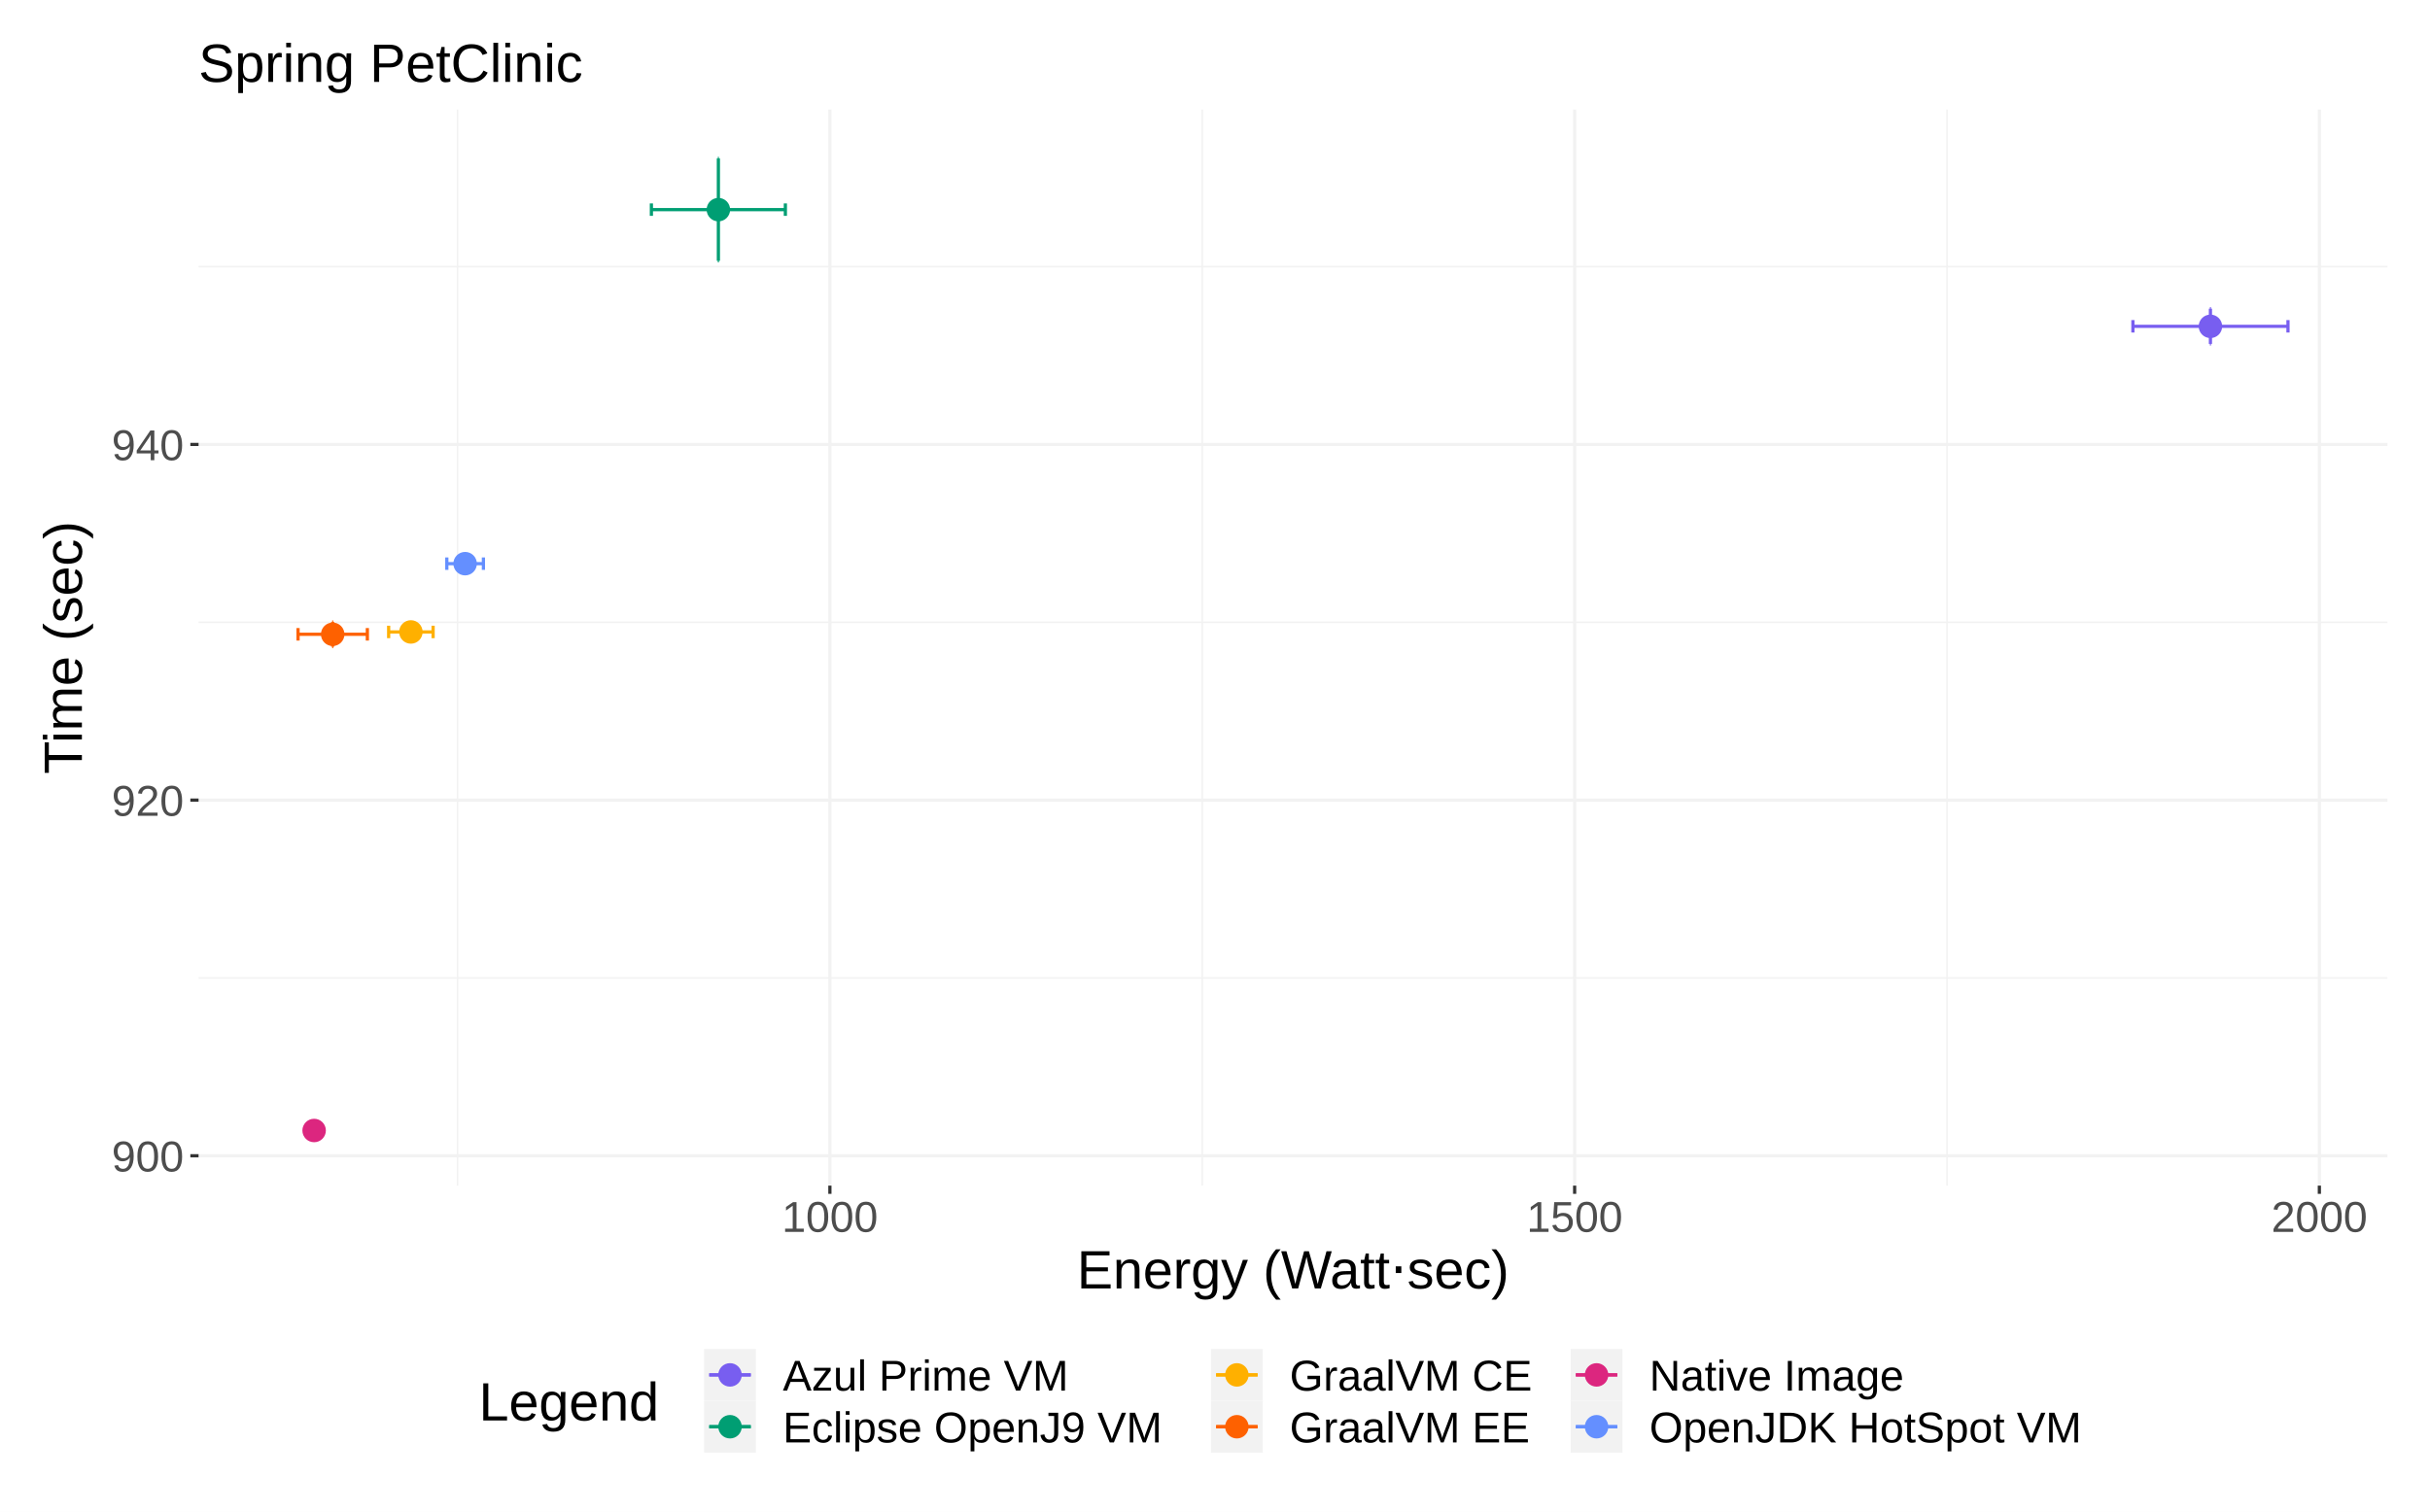
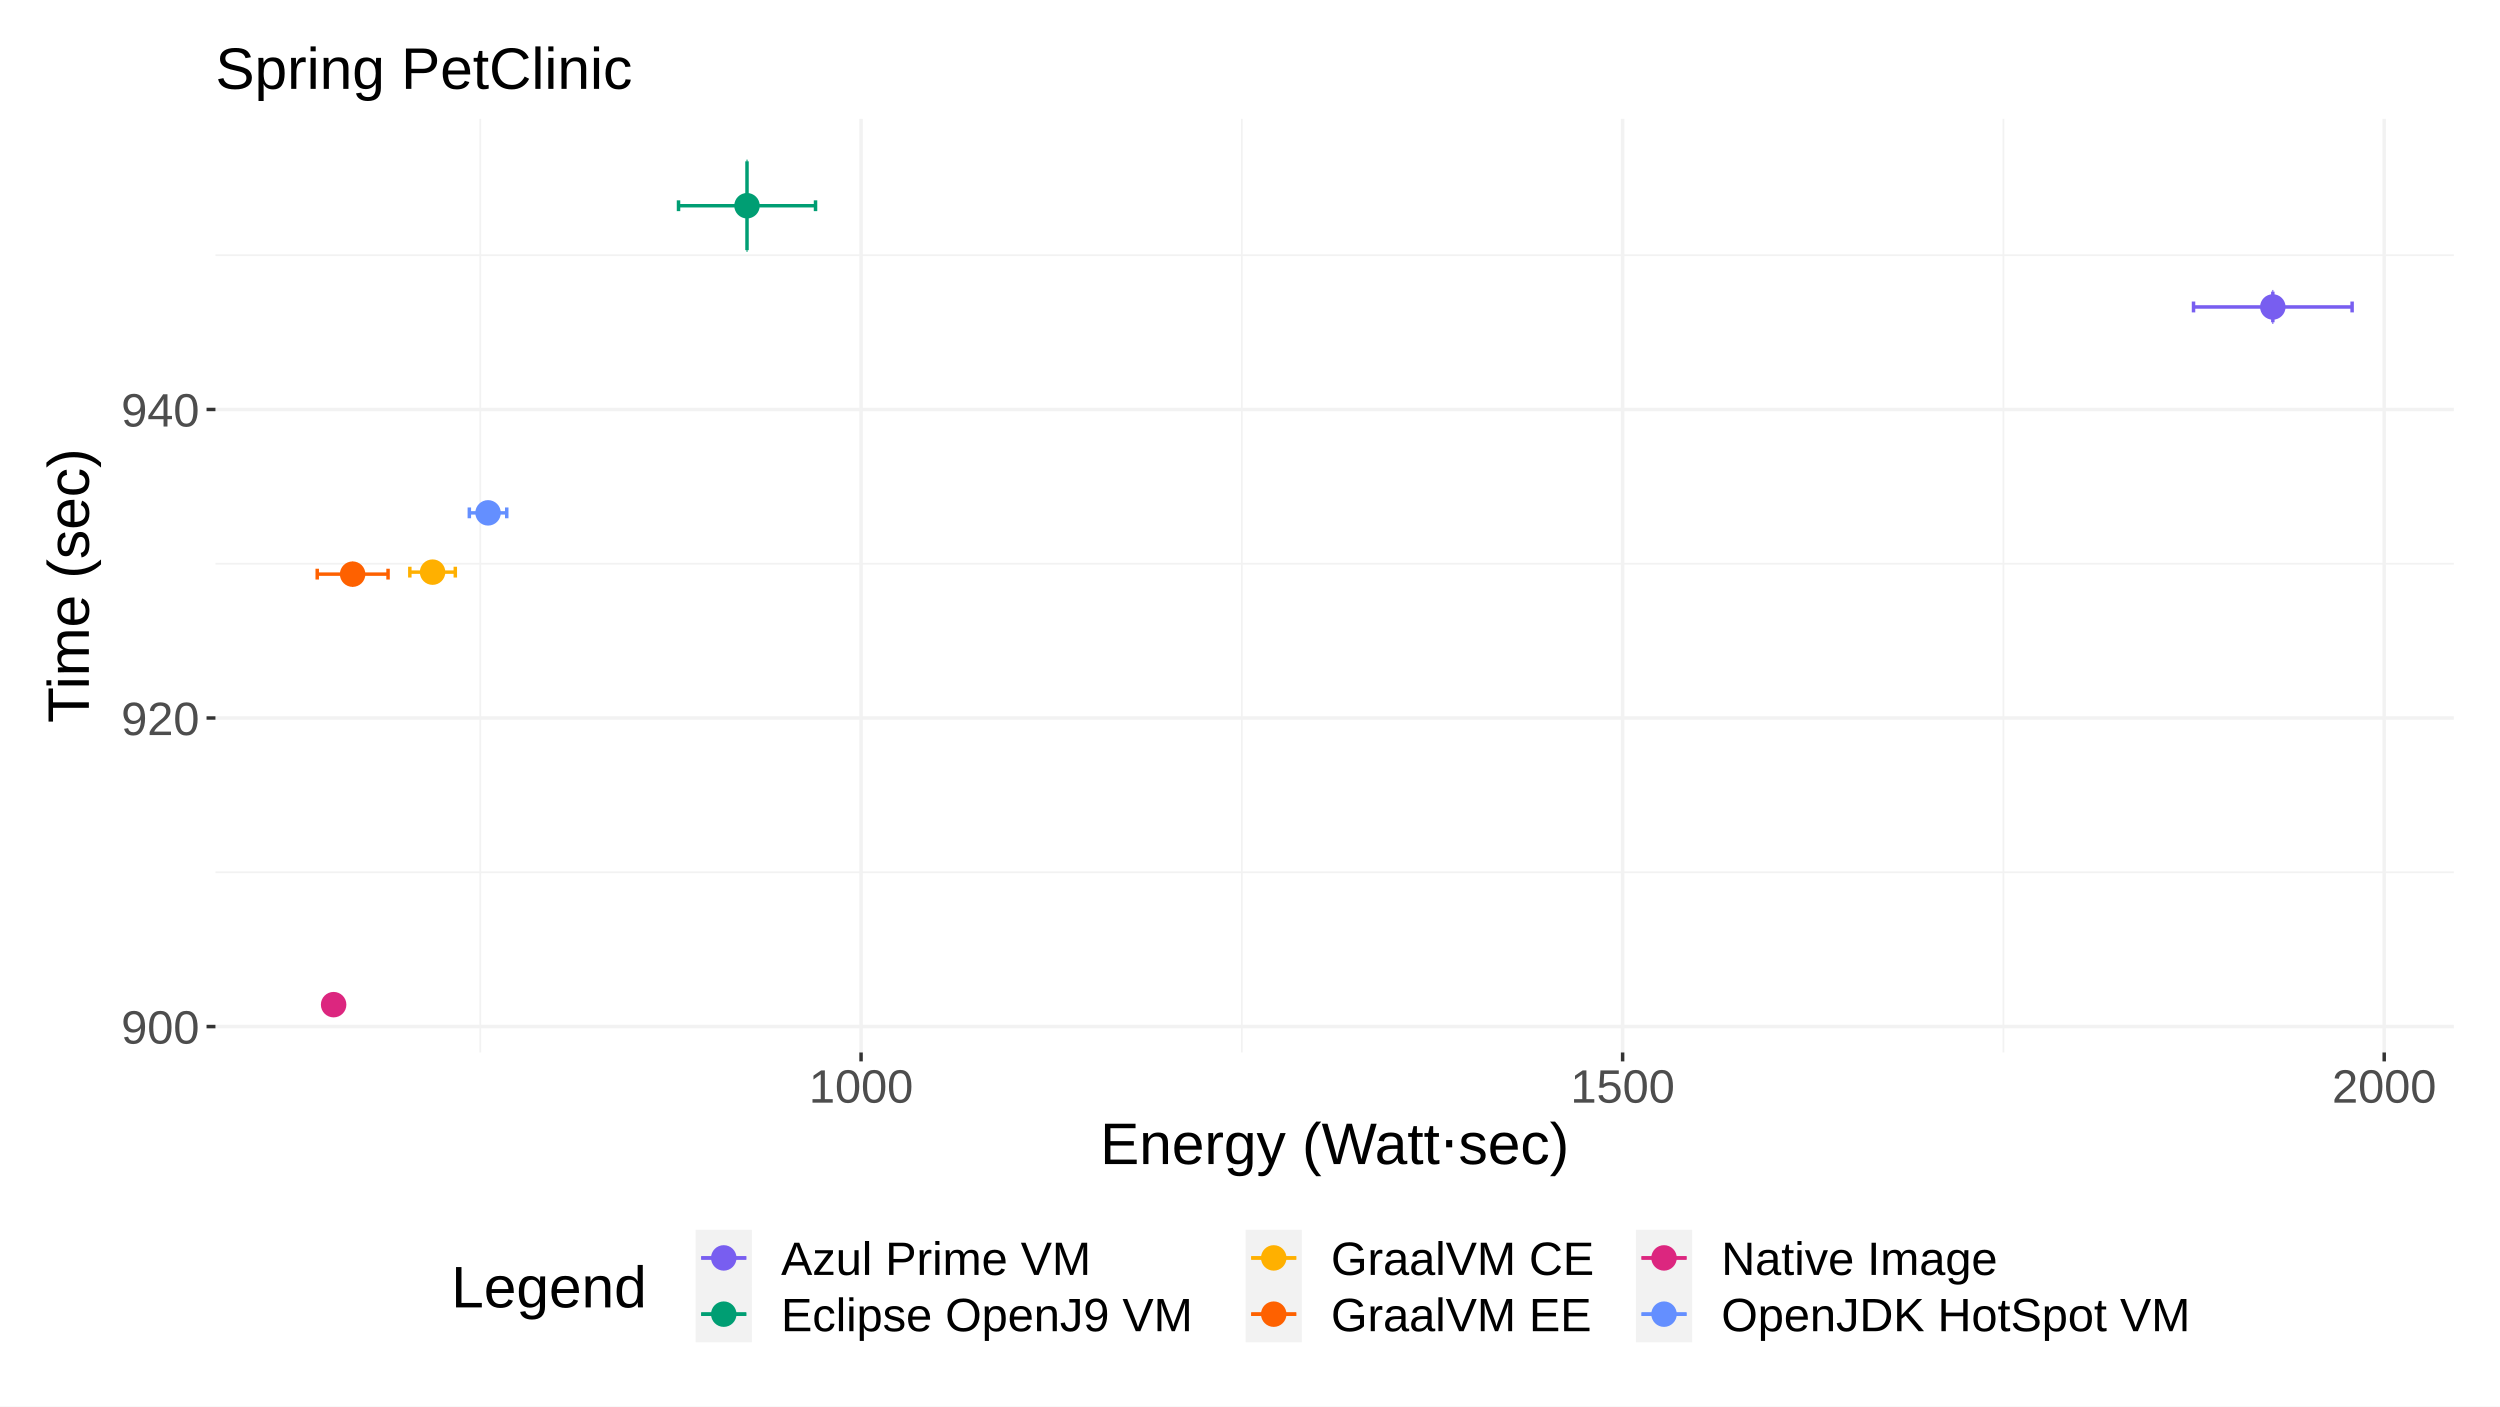
- <svg xmlns="http://www.w3.org/2000/svg" class="svglite" width="810.00pt" height="504.00pt" viewBox="0 0 810.00 504.00">
+ <svg xmlns="http://www.w3.org/2000/svg" class="svglite" width="768.00pt" height="432.00pt" viewBox="0 0 768.00 432.00">
  <defs>
    <style type="text/css">
    .svglite line, .svglite polyline, .svglite polygon, .svglite path, .svglite rect, .svglite circle {
      fill: none;
      stroke: #000000;
      stroke-linecap: round;
      stroke-linejoin: round;
      stroke-miterlimit: 10.00;
    }
    .svglite text {
      white-space: pre;
    }
  </style>
  </defs>
  <rect width="100%" height="100%" style="stroke: none; fill: #FFFFFF;" />
  <defs>
-     <clipPath id="cpMC4wMHw4MTAuMDB8MC4wMHw1MDQuMDA=">
-       <rect x="0.00" y="0.00" width="810.00" height="504.00" />
+     <clipPath id="cpMC4wMHw3NjguMDB8MC4wMHw0MzIuMDA=">
+       <rect x="0.00" y="0.00" width="768.00" height="432.00" />
    </clipPath>
  </defs>
-   <g clip-path="url(#cpMC4wMHw4MTAuMDB8MC4wMHw1MDQuMDA=)">
-     <rect x="0.00" y="-0" width="810.00" height="504.00" style="stroke-width: 1.07; stroke: #FFFFFF; fill: #FFFFFF;" />
+   <g clip-path="url(#cpMC4wMHw3NjguMDB8MC4wMHw0MzIuMDA=)">
+     <rect x="0.00" y="0.00" width="768.00" height="432.00" style="stroke-width: 1.07; stroke: #FFFFFF; fill: #FFFFFF;" />
  </g>
  <defs>
-     <clipPath id="cpNjYuMTl8Nzk1LjgzfDM2LjUyfDM5NS4zMg==">
-       <rect x="66.19" y="36.52" width="729.64" height="358.80" />
+     <clipPath id="cpNjYuMTl8NzUzLjgzfDM2LjUyfDMyMy4zMg==">
+       <rect x="66.19" y="36.52" width="687.64" height="286.80" />
    </clipPath>
  </defs>
-   <g clip-path="url(#cpNjYuMTl8Nzk1LjgzfDM2LjUyfDM5NS4zMg==)">
-     <rect x="66.19" y="36.52" width="729.64" height="358.80" style="stroke-width: 1.07; stroke: none;" />
-     <polyline points="66.19,326.07 795.83,326.07 " style="stroke-width: 0.53; stroke: #F2F2F2; stroke-linecap: butt;" />
-     <polyline points="66.19,207.49 795.83,207.49 " style="stroke-width: 0.53; stroke: #F2F2F2; stroke-linecap: butt;" />
-     <polyline points="66.19,88.90 795.83,88.90 " style="stroke-width: 0.53; stroke: #F2F2F2; stroke-linecap: butt;" />
-     <polyline points="152.51,395.32 152.51,36.52 " style="stroke-width: 0.53; stroke: #F2F2F2; stroke-linecap: butt;" />
-     <polyline points="400.76,395.32 400.76,36.52 " style="stroke-width: 0.53; stroke: #F2F2F2; stroke-linecap: butt;" />
-     <polyline points="649.00,395.32 649.00,36.52 " style="stroke-width: 0.53; stroke: #F2F2F2; stroke-linecap: butt;" />
-     <polyline points="66.19,385.36 795.83,385.36 " style="stroke-width: 1.07; stroke: #F2F2F2; stroke-linecap: butt;" />
-     <polyline points="66.19,266.78 795.83,266.78 " style="stroke-width: 1.07; stroke: #F2F2F2; stroke-linecap: butt;" />
-     <polyline points="66.19,148.19 795.83,148.19 " style="stroke-width: 1.07; stroke: #F2F2F2; stroke-linecap: butt;" />
-     <polyline points="276.63,395.32 276.63,36.52 " style="stroke-width: 1.07; stroke: #F2F2F2; stroke-linecap: butt;" />
-     <polyline points="524.88,395.32 524.88,36.52 " style="stroke-width: 1.07; stroke: #F2F2F2; stroke-linecap: butt;" />
-     <polyline points="773.12,395.32 773.12,36.52 " style="stroke-width: 1.07; stroke: #F2F2F2; stroke-linecap: butt;" />
-     <circle cx="736.81" cy="108.81" r="3.56" style="stroke-width: 0.71; stroke: #785EF0; fill: #785EF0;" />
-     <circle cx="239.46" cy="69.90" r="3.56" style="stroke-width: 0.71; stroke: #009E73; fill: #009E73;" />
-     <circle cx="136.96" cy="210.71" r="3.56" style="stroke-width: 0.71; stroke: #FFB000; fill: #FFB000;" />
-     <circle cx="110.90" cy="211.49" r="3.56" style="stroke-width: 0.71; stroke: #FE6100; fill: #FE6100;" />
-     <circle cx="104.71" cy="376.94" r="3.56" style="stroke-width: 0.71; stroke: #DC267F; fill: #DC267F;" />
-     <circle cx="155.04" cy="187.94" r="3.56" style="stroke-width: 0.71; stroke: #648FFF; fill: #648FFF;" />
-     <polyline points="762.66,110.88 762.66,106.73 " style="stroke-width: 1.07; stroke: #785EF0; stroke-linecap: butt;" />
-     <polyline points="762.66,108.81 710.97,108.81 " style="stroke-width: 1.07; stroke: #785EF0; stroke-linecap: butt;" />
-     <polyline points="710.97,110.88 710.97,106.73 " style="stroke-width: 1.07; stroke: #785EF0; stroke-linecap: butt;" />
-     <polyline points="261.79,71.97 261.79,67.82 " style="stroke-width: 1.07; stroke: #009E73; stroke-linecap: butt;" />
-     <polyline points="261.79,69.90 217.13,69.90 " style="stroke-width: 1.07; stroke: #009E73; stroke-linecap: butt;" />
-     <polyline points="217.13,71.97 217.13,67.82 " style="stroke-width: 1.07; stroke: #009E73; stroke-linecap: butt;" />
-     <polyline points="144.37,212.79 144.37,208.64 " style="stroke-width: 1.07; stroke: #FFB000; stroke-linecap: butt;" />
-     <polyline points="144.37,210.71 129.55,210.71 " style="stroke-width: 1.07; stroke: #FFB000; stroke-linecap: butt;" />
-     <polyline points="129.55,212.79 129.55,208.64 " style="stroke-width: 1.07; stroke: #FFB000; stroke-linecap: butt;" />
-     <polyline points="122.45,213.57 122.45,209.42 " style="stroke-width: 1.07; stroke: #FE6100; stroke-linecap: butt;" />
-     <polyline points="122.45,211.49 99.35,211.49 " style="stroke-width: 1.07; stroke: #FE6100; stroke-linecap: butt;" />
-     <polyline points="99.35,213.57 99.35,209.42 " style="stroke-width: 1.07; stroke: #FE6100; stroke-linecap: butt;" />
-     <polyline points="106.95,379.01 106.95,374.86 " style="stroke-width: 1.07; stroke: #DC267F; stroke-linecap: butt;" />
-     <polyline points="106.95,376.94 102.47,376.94 " style="stroke-width: 1.07; stroke: #DC267F; stroke-linecap: butt;" />
-     <polyline points="102.47,379.01 102.47,374.86 " style="stroke-width: 1.07; stroke: #DC267F; stroke-linecap: butt;" />
-     <polyline points="161.14,190.01 161.14,185.86 " style="stroke-width: 1.07; stroke: #648FFF; stroke-linecap: butt;" />
-     <polyline points="161.14,187.94 148.94,187.94 " style="stroke-width: 1.07; stroke: #648FFF; stroke-linecap: butt;" />
-     <polyline points="148.94,190.01 148.94,185.86 " style="stroke-width: 1.07; stroke: #648FFF; stroke-linecap: butt;" />
-     <polyline points="736.64,102.93 736.99,102.93 " style="stroke-width: 1.07; stroke: #785EF0; stroke-linecap: butt;" />
-     <polyline points="736.81,102.93 736.81,114.68 " style="stroke-width: 1.07; stroke: #785EF0; stroke-linecap: butt;" />
-     <polyline points="736.64,114.68 736.99,114.68 " style="stroke-width: 1.07; stroke: #785EF0; stroke-linecap: butt;" />
-     <polyline points="239.28,52.83 239.63,52.83 " style="stroke-width: 1.07; stroke: #009E73; stroke-linecap: butt;" />
-     <polyline points="239.46,52.83 239.46,86.96 " style="stroke-width: 1.07; stroke: #009E73; stroke-linecap: butt;" />
-     <polyline points="239.28,86.96 239.63,86.96 " style="stroke-width: 1.07; stroke: #009E73; stroke-linecap: butt;" />
-     <polyline points="136.79,208.59 137.14,208.59 " style="stroke-width: 1.07; stroke: #FFB000; stroke-linecap: butt;" />
-     <polyline points="136.96,208.59 136.96,212.83 " style="stroke-width: 1.07; stroke: #FFB000; stroke-linecap: butt;" />
-     <polyline points="136.79,212.83 137.14,212.83 " style="stroke-width: 1.07; stroke: #FFB000; stroke-linecap: butt;" />
-     <polyline points="110.73,207.39 111.08,207.39 " style="stroke-width: 1.07; stroke: #FE6100; stroke-linecap: butt;" />
-     <polyline points="110.90,207.39 110.90,215.60 " style="stroke-width: 1.07; stroke: #FE6100; stroke-linecap: butt;" />
-     <polyline points="110.73,215.60 111.08,215.60 " style="stroke-width: 1.07; stroke: #FE6100; stroke-linecap: butt;" />
-     <polyline points="104.54,376.81 104.88,376.81 " style="stroke-width: 1.07; stroke: #DC267F; stroke-linecap: butt;" />
-     <polyline points="104.71,376.81 104.71,377.06 " style="stroke-width: 1.07; stroke: #DC267F; stroke-linecap: butt;" />
-     <polyline points="104.54,377.06 104.88,377.06 " style="stroke-width: 1.07; stroke: #DC267F; stroke-linecap: butt;" />
-     <polyline points="154.87,186.00 155.21,186.00 " style="stroke-width: 1.07; stroke: #648FFF; stroke-linecap: butt;" />
-     <polyline points="155.04,186.00 155.04,189.88 " style="stroke-width: 1.07; stroke: #648FFF; stroke-linecap: butt;" />
-     <polyline points="154.87,189.88 155.21,189.88 " style="stroke-width: 1.07; stroke: #648FFF; stroke-linecap: butt;" />
+   <g clip-path="url(#cpNjYuMTl8NzUzLjgzfDM2LjUyfDMyMy4zMg==)">
+     <rect x="66.19" y="36.52" width="687.64" height="286.80" style="stroke-width: 1.07; stroke: none;" />
+     <polyline points="66.19,267.96 753.83,267.96 " style="stroke-width: 0.53; stroke: #F2F2F2; stroke-linecap: butt;" />
+     <polyline points="66.19,173.18 753.83,173.18 " style="stroke-width: 0.53; stroke: #F2F2F2; stroke-linecap: butt;" />
+     <polyline points="66.19,78.39 753.83,78.39 " style="stroke-width: 0.53; stroke: #F2F2F2; stroke-linecap: butt;" />
+     <polyline points="147.54,323.32 147.54,36.52 " style="stroke-width: 0.53; stroke: #F2F2F2; stroke-linecap: butt;" />
+     <polyline points="381.50,323.32 381.50,36.52 " style="stroke-width: 0.53; stroke: #F2F2F2; stroke-linecap: butt;" />
+     <polyline points="615.45,323.32 615.45,36.52 " style="stroke-width: 0.53; stroke: #F2F2F2; stroke-linecap: butt;" />
+     <polyline points="66.19,315.36 753.83,315.36 " style="stroke-width: 1.07; stroke: #F2F2F2; stroke-linecap: butt;" />
+     <polyline points="66.19,220.57 753.83,220.57 " style="stroke-width: 1.07; stroke: #F2F2F2; stroke-linecap: butt;" />
+     <polyline points="66.19,125.79 753.83,125.79 " style="stroke-width: 1.07; stroke: #F2F2F2; stroke-linecap: butt;" />
+     <polyline points="264.52,323.32 264.52,36.52 " style="stroke-width: 1.07; stroke: #F2F2F2; stroke-linecap: butt;" />
+     <polyline points="498.47,323.32 498.47,36.52 " style="stroke-width: 1.07; stroke: #F2F2F2; stroke-linecap: butt;" />
+     <polyline points="732.43,323.32 732.43,36.52 " style="stroke-width: 1.07; stroke: #F2F2F2; stroke-linecap: butt;" />
+     <circle cx="698.21" cy="94.30" r="3.56" style="stroke-width: 0.71; stroke: #785EF0; fill: #785EF0;" />
+     <circle cx="229.48" cy="63.20" r="3.56" style="stroke-width: 0.71; stroke: #009E73; fill: #009E73;" />
+     <circle cx="132.89" cy="175.76" r="3.56" style="stroke-width: 0.71; stroke: #FFB000; fill: #FFB000;" />
+     <circle cx="108.33" cy="176.38" r="3.56" style="stroke-width: 0.71; stroke: #FE6100; fill: #FE6100;" />
+     <circle cx="102.49" cy="308.63" r="3.56" style="stroke-width: 0.71; stroke: #DC267F; fill: #DC267F;" />
+     <circle cx="149.93" cy="157.55" r="3.56" style="stroke-width: 0.71; stroke: #648FFF; fill: #648FFF;" />
+     <polyline points="722.57,95.96 722.57,92.64 " style="stroke-width: 1.07; stroke: #785EF0; stroke-linecap: butt;" />
+     <polyline points="722.57,94.30 673.85,94.30 " style="stroke-width: 1.07; stroke: #785EF0; stroke-linecap: butt;" />
+     <polyline points="673.85,95.96 673.85,92.64 " style="stroke-width: 1.07; stroke: #785EF0; stroke-linecap: butt;" />
+     <polyline points="250.53,64.86 250.53,61.54 " style="stroke-width: 1.07; stroke: #009E73; stroke-linecap: butt;" />
+     <polyline points="250.53,63.20 208.44,63.20 " style="stroke-width: 1.07; stroke: #009E73; stroke-linecap: butt;" />
+     <polyline points="208.44,64.86 208.44,61.54 " style="stroke-width: 1.07; stroke: #009E73; stroke-linecap: butt;" />
+     <polyline points="139.87,177.42 139.87,174.10 " style="stroke-width: 1.07; stroke: #FFB000; stroke-linecap: butt;" />
+     <polyline points="139.87,175.76 125.90,175.76 " style="stroke-width: 1.07; stroke: #FFB000; stroke-linecap: butt;" />
+     <polyline points="125.90,177.42 125.90,174.10 " style="stroke-width: 1.07; stroke: #FFB000; stroke-linecap: butt;" />
+     <polyline points="119.21,178.04 119.21,174.72 " style="stroke-width: 1.07; stroke: #FE6100; stroke-linecap: butt;" />
+     <polyline points="119.21,176.38 97.45,176.38 " style="stroke-width: 1.07; stroke: #FE6100; stroke-linecap: butt;" />
+     <polyline points="97.45,178.04 97.45,174.72 " style="stroke-width: 1.07; stroke: #FE6100; stroke-linecap: butt;" />
+     <polyline points="104.61,310.29 104.61,306.97 " style="stroke-width: 1.07; stroke: #DC267F; stroke-linecap: butt;" />
+     <polyline points="104.61,308.63 100.38,308.63 " style="stroke-width: 1.07; stroke: #DC267F; stroke-linecap: butt;" />
+     <polyline points="100.38,310.29 100.38,306.97 " style="stroke-width: 1.07; stroke: #DC267F; stroke-linecap: butt;" />
+     <polyline points="155.67,159.21 155.67,155.89 " style="stroke-width: 1.07; stroke: #648FFF; stroke-linecap: butt;" />
+     <polyline points="155.67,157.55 144.18,157.55 " style="stroke-width: 1.07; stroke: #648FFF; stroke-linecap: butt;" />
+     <polyline points="144.18,159.21 144.18,155.89 " style="stroke-width: 1.07; stroke: #648FFF; stroke-linecap: butt;" />
+     <polyline points="698.05,89.61 698.37,89.61 " style="stroke-width: 1.07; stroke: #785EF0; stroke-linecap: butt;" />
+     <polyline points="698.21,89.61 698.21,99.00 " style="stroke-width: 1.07; stroke: #785EF0; stroke-linecap: butt;" />
+     <polyline points="698.05,99.00 698.37,99.00 " style="stroke-width: 1.07; stroke: #785EF0; stroke-linecap: butt;" />
+     <polyline points="229.32,49.56 229.65,49.56 " style="stroke-width: 1.07; stroke: #009E73; stroke-linecap: butt;" />
+     <polyline points="229.48,49.56 229.48,76.84 " style="stroke-width: 1.07; stroke: #009E73; stroke-linecap: butt;" />
+     <polyline points="229.32,76.84 229.65,76.84 " style="stroke-width: 1.07; stroke: #009E73; stroke-linecap: butt;" />
+     <polyline points="132.72,174.06 133.05,174.06 " style="stroke-width: 1.07; stroke: #FFB000; stroke-linecap: butt;" />
+     <polyline points="132.89,174.06 132.89,177.45 " style="stroke-width: 1.07; stroke: #FFB000; stroke-linecap: butt;" />
+     <polyline points="132.72,177.45 133.05,177.45 " style="stroke-width: 1.07; stroke: #FFB000; stroke-linecap: butt;" />
+     <polyline points="108.17,173.10 108.49,173.10 " style="stroke-width: 1.07; stroke: #FE6100; stroke-linecap: butt;" />
+     <polyline points="108.33,173.10 108.33,179.66 " style="stroke-width: 1.07; stroke: #FE6100; stroke-linecap: butt;" />
+     <polyline points="108.17,179.66 108.49,179.66 " style="stroke-width: 1.07; stroke: #FE6100; stroke-linecap: butt;" />
+     <polyline points="102.33,308.53 102.66,308.53 " style="stroke-width: 1.07; stroke: #DC267F; stroke-linecap: butt;" />
+     <polyline points="102.49,308.53 102.49,308.73 " style="stroke-width: 1.07; stroke: #DC267F; stroke-linecap: butt;" />
+     <polyline points="102.33,308.73 102.66,308.73 " style="stroke-width: 1.07; stroke: #DC267F; stroke-linecap: butt;" />
+     <polyline points="149.76,156.00 150.09,156.00 " style="stroke-width: 1.07; stroke: #648FFF; stroke-linecap: butt;" />
+     <polyline points="149.93,156.00 149.93,159.10 " style="stroke-width: 1.07; stroke: #648FFF; stroke-linecap: butt;" />
+     <polyline points="149.76,159.10 150.09,159.10 " style="stroke-width: 1.07; stroke: #648FFF; stroke-linecap: butt;" />
  </g>
-   <g clip-path="url(#cpMC4wMHw4MTAuMDB8MC4wMHw1MDQuMDA=)">
-     <text x="61.26" y="390.60" text-anchor="end" style="font-size: 14.40px;fill: #4D4D4D; font-family: &quot;Liberation Sans&quot;;" textLength="27.48px" lengthAdjust="spacingAndGlyphs">900</text>
-     <text x="61.26" y="272.02" text-anchor="end" style="font-size: 14.40px;fill: #4D4D4D; font-family: &quot;Liberation Sans&quot;;" textLength="27.48px" lengthAdjust="spacingAndGlyphs">920</text>
-     <text x="61.26" y="153.44" text-anchor="end" style="font-size: 14.40px;fill: #4D4D4D; font-family: &quot;Liberation Sans&quot;;" textLength="27.48px" lengthAdjust="spacingAndGlyphs">940</text>
-     <polyline points="63.45,385.36 66.19,385.36 " style="stroke-width: 1.07; stroke: #333333; stroke-linecap: butt;" />
-     <polyline points="63.45,266.78 66.19,266.78 " style="stroke-width: 1.07; stroke: #333333; stroke-linecap: butt;" />
-     <polyline points="63.45,148.19 66.19,148.19 " style="stroke-width: 1.07; stroke: #333333; stroke-linecap: butt;" />
-     <polyline points="276.63,398.06 276.63,395.32 " style="stroke-width: 1.07; stroke: #333333; stroke-linecap: butt;" />
-     <polyline points="524.88,398.06 524.88,395.32 " style="stroke-width: 1.07; stroke: #333333; stroke-linecap: butt;" />
-     <polyline points="773.12,398.06 773.12,395.32 " style="stroke-width: 1.07; stroke: #333333; stroke-linecap: butt;" />
-     <text x="276.63" y="410.74" text-anchor="middle" style="font-size: 14.40px;fill: #4D4D4D; font-family: &quot;Liberation Sans&quot;;" textLength="36.63px" lengthAdjust="spacingAndGlyphs">1000</text>
-     <text x="524.88" y="410.74" text-anchor="middle" style="font-size: 14.40px;fill: #4D4D4D; font-family: &quot;Liberation Sans&quot;;" textLength="36.63px" lengthAdjust="spacingAndGlyphs">1500</text>
-     <text x="773.12" y="410.74" text-anchor="middle" style="font-size: 14.40px;fill: #4D4D4D; font-family: &quot;Liberation Sans&quot;;" textLength="36.63px" lengthAdjust="spacingAndGlyphs">2000</text>
-     <text x="431.01" y="429.60" text-anchor="middle" style="font-size: 18.00px; font-family: &quot;Liberation Sans&quot;;" textLength="160.65px" lengthAdjust="spacingAndGlyphs">Energy (Watt⋅sec)</text>
-     <text transform="translate(27.30,215.92) rotate(-90)" text-anchor="middle" style="font-size: 18.00px; font-family: &quot;Liberation Sans&quot;;" textLength="94.16px" lengthAdjust="spacingAndGlyphs">Time (sec)</text>
-     <rect x="154.13" y="444.31" width="553.75" height="45.52" style="stroke-width: 1.07; stroke: none; fill: #FFFFFF;" />
-     <text x="159.61" y="473.63" style="font-size: 18.00px; font-family: &quot;Liberation Sans&quot;;" textLength="66.12px" lengthAdjust="spacingAndGlyphs">Legend</text>
-     <rect x="234.70" y="449.79" width="17.28" height="17.28" style="stroke-width: 1.07; stroke: none; fill: #F2F2F2;" />
-     <circle cx="243.34" cy="458.43" r="3.56" style="stroke-width: 0.71; stroke: #785EF0; fill: #785EF0;" />
-     <line x1="236.42" y1="458.43" x2="250.25" y2="458.43" style="stroke-width: 1.07; stroke: #785EF0; stroke-linecap: butt;" />
-     <line x1="236.42" y1="458.43" x2="250.25" y2="458.43" style="stroke-width: 1.07; stroke: #785EF0; stroke-linecap: butt;" />
-     <rect x="234.70" y="467.07" width="17.28" height="17.28" style="stroke-width: 1.07; stroke: none; fill: #F2F2F2;" />
-     <circle cx="243.34" cy="475.71" r="3.56" style="stroke-width: 0.71; stroke: #009E73; fill: #009E73;" />
-     <line x1="236.42" y1="475.71" x2="250.25" y2="475.71" style="stroke-width: 1.07; stroke: #009E73; stroke-linecap: butt;" />
-     <line x1="236.42" y1="475.71" x2="250.25" y2="475.71" style="stroke-width: 1.07; stroke: #009E73; stroke-linecap: butt;" />
-     <rect x="403.65" y="449.79" width="17.28" height="17.28" style="stroke-width: 1.07; stroke: none; fill: #F2F2F2;" />
-     <circle cx="412.29" cy="458.43" r="3.56" style="stroke-width: 0.71; stroke: #FFB000; fill: #FFB000;" />
-     <line x1="405.38" y1="458.43" x2="419.20" y2="458.43" style="stroke-width: 1.07; stroke: #FFB000; stroke-linecap: butt;" />
-     <line x1="405.38" y1="458.43" x2="419.20" y2="458.43" style="stroke-width: 1.07; stroke: #FFB000; stroke-linecap: butt;" />
-     <rect x="403.65" y="467.07" width="17.28" height="17.28" style="stroke-width: 1.07; stroke: none; fill: #F2F2F2;" />
-     <circle cx="412.29" cy="475.71" r="3.56" style="stroke-width: 0.71; stroke: #FE6100; fill: #FE6100;" />
-     <line x1="405.38" y1="475.71" x2="419.20" y2="475.71" style="stroke-width: 1.07; stroke: #FE6100; stroke-linecap: butt;" />
-     <line x1="405.38" y1="475.71" x2="419.20" y2="475.71" style="stroke-width: 1.07; stroke: #FE6100; stroke-linecap: butt;" />
-     <rect x="523.55" y="449.79" width="17.28" height="17.28" style="stroke-width: 1.07; stroke: none; fill: #F2F2F2;" />
-     <circle cx="532.19" cy="458.43" r="3.56" style="stroke-width: 0.71; stroke: #DC267F; fill: #DC267F;" />
-     <line x1="525.28" y1="458.43" x2="539.10" y2="458.43" style="stroke-width: 1.07; stroke: #DC267F; stroke-linecap: butt;" />
-     <line x1="525.28" y1="458.43" x2="539.10" y2="458.43" style="stroke-width: 1.07; stroke: #DC267F; stroke-linecap: butt;" />
-     <rect x="523.55" y="467.07" width="17.28" height="17.28" style="stroke-width: 1.07; stroke: none; fill: #F2F2F2;" />
-     <circle cx="532.19" cy="475.71" r="3.56" style="stroke-width: 0.71; stroke: #648FFF; fill: #648FFF;" />
-     <line x1="525.28" y1="475.71" x2="539.10" y2="475.71" style="stroke-width: 1.07; stroke: #648FFF; stroke-linecap: butt;" />
-     <line x1="525.28" y1="475.71" x2="539.10" y2="475.71" style="stroke-width: 1.07; stroke: #648FFF; stroke-linecap: butt;" />
-     <text x="260.94" y="463.67" style="font-size: 14.40px; font-family: &quot;Liberation Sans&quot;;" textLength="103.13px" lengthAdjust="spacingAndGlyphs">Azul Prime VM</text>
-     <text x="260.94" y="480.95" style="font-size: 14.40px; font-family: &quot;Liberation Sans&quot;;" textLength="133.74px" lengthAdjust="spacingAndGlyphs">Eclipse OpenJ9 VM</text>
-     <text x="429.89" y="463.67" style="font-size: 14.40px; font-family: &quot;Liberation Sans&quot;;" textLength="84.69px" lengthAdjust="spacingAndGlyphs">GraalVM CE</text>
-     <text x="429.89" y="480.95" style="font-size: 14.40px; font-family: &quot;Liberation Sans&quot;;" textLength="83.73px" lengthAdjust="spacingAndGlyphs">GraalVM EE</text>
-     <text x="549.79" y="463.67" style="font-size: 14.40px; font-family: &quot;Liberation Sans&quot;;" textLength="96.25px" lengthAdjust="spacingAndGlyphs">Native Image</text>
-     <text x="549.79" y="480.95" style="font-size: 14.40px; font-family: &quot;Liberation Sans&quot;;" textLength="152.61px" lengthAdjust="spacingAndGlyphs">OpenJDK HotSpot VM</text>
+   <g clip-path="url(#cpMC4wMHw3NjguMDB8MC4wMHw0MzIuMDA=)">
+     <text x="61.26" y="320.60" text-anchor="end" style="font-size: 14.40px;fill: #4D4D4D; font-family: &quot;Liberation Sans&quot;;" textLength="27.48px" lengthAdjust="spacingAndGlyphs">900</text>
+     <text x="61.26" y="225.82" text-anchor="end" style="font-size: 14.40px;fill: #4D4D4D; font-family: &quot;Liberation Sans&quot;;" textLength="27.48px" lengthAdjust="spacingAndGlyphs">920</text>
+     <text x="61.26" y="131.03" text-anchor="end" style="font-size: 14.40px;fill: #4D4D4D; font-family: &quot;Liberation Sans&quot;;" textLength="27.48px" lengthAdjust="spacingAndGlyphs">940</text>
+     <polyline points="63.45,315.36 66.19,315.36 " style="stroke-width: 1.07; stroke: #333333; stroke-linecap: butt;" />
+     <polyline points="63.45,220.57 66.19,220.57 " style="stroke-width: 1.07; stroke: #333333; stroke-linecap: butt;" />
+     <polyline points="63.45,125.79 66.19,125.79 " style="stroke-width: 1.07; stroke: #333333; stroke-linecap: butt;" />
+     <polyline points="264.52,326.06 264.52,323.32 " style="stroke-width: 1.07; stroke: #333333; stroke-linecap: butt;" />
+     <polyline points="498.47,326.06 498.47,323.32 " style="stroke-width: 1.07; stroke: #333333; stroke-linecap: butt;" />
+     <polyline points="732.43,326.06 732.43,323.32 " style="stroke-width: 1.07; stroke: #333333; stroke-linecap: butt;" />
+     <text x="264.52" y="338.74" text-anchor="middle" style="font-size: 14.40px;fill: #4D4D4D; font-family: &quot;Liberation Sans&quot;;" textLength="36.63px" lengthAdjust="spacingAndGlyphs">1000</text>
+     <text x="498.47" y="338.74" text-anchor="middle" style="font-size: 14.40px;fill: #4D4D4D; font-family: &quot;Liberation Sans&quot;;" textLength="36.63px" lengthAdjust="spacingAndGlyphs">1500</text>
+     <text x="732.43" y="338.74" text-anchor="middle" style="font-size: 14.40px;fill: #4D4D4D; font-family: &quot;Liberation Sans&quot;;" textLength="36.63px" lengthAdjust="spacingAndGlyphs">2000</text>
+     <text x="410.01" y="357.60" text-anchor="middle" style="font-size: 18.00px; font-family: &quot;Liberation Sans&quot;;" textLength="160.65px" lengthAdjust="spacingAndGlyphs">Energy (Watt⋅sec)</text>
+     <text transform="translate(27.30,179.92) rotate(-90)" text-anchor="middle" style="font-size: 18.00px; font-family: &quot;Liberation Sans&quot;;" textLength="94.16px" lengthAdjust="spacingAndGlyphs">Time (sec)</text>
+     <rect x="133.13" y="372.31" width="553.75" height="45.52" style="stroke-width: 1.07; stroke: none; fill: #FFFFFF;" />
+     <text x="138.61" y="401.63" style="font-size: 18.00px; font-family: &quot;Liberation Sans&quot;;" textLength="66.12px" lengthAdjust="spacingAndGlyphs">Legend</text>
+     <rect x="213.70" y="377.79" width="17.28" height="17.28" style="stroke-width: 1.07; stroke: none; fill: #F2F2F2;" />
+     <circle cx="222.34" cy="386.43" r="3.56" style="stroke-width: 0.71; stroke: #785EF0; fill: #785EF0;" />
+     <line x1="215.42" y1="386.43" x2="229.25" y2="386.43" style="stroke-width: 1.07; stroke: #785EF0; stroke-linecap: butt;" />
+     <line x1="215.42" y1="386.43" x2="229.25" y2="386.43" style="stroke-width: 1.07; stroke: #785EF0; stroke-linecap: butt;" />
+     <rect x="213.70" y="395.07" width="17.28" height="17.28" style="stroke-width: 1.07; stroke: none; fill: #F2F2F2;" />
+     <circle cx="222.34" cy="403.71" r="3.56" style="stroke-width: 0.71; stroke: #009E73; fill: #009E73;" />
+     <line x1="215.42" y1="403.71" x2="229.25" y2="403.71" style="stroke-width: 1.07; stroke: #009E73; stroke-linecap: butt;" />
+     <line x1="215.42" y1="403.71" x2="229.25" y2="403.71" style="stroke-width: 1.07; stroke: #009E73; stroke-linecap: butt;" />
+     <rect x="382.65" y="377.79" width="17.28" height="17.28" style="stroke-width: 1.07; stroke: none; fill: #F2F2F2;" />
+     <circle cx="391.29" cy="386.43" r="3.56" style="stroke-width: 0.71; stroke: #FFB000; fill: #FFB000;" />
+     <line x1="384.38" y1="386.43" x2="398.20" y2="386.43" style="stroke-width: 1.07; stroke: #FFB000; stroke-linecap: butt;" />
+     <line x1="384.38" y1="386.43" x2="398.20" y2="386.43" style="stroke-width: 1.07; stroke: #FFB000; stroke-linecap: butt;" />
+     <rect x="382.65" y="395.07" width="17.28" height="17.28" style="stroke-width: 1.07; stroke: none; fill: #F2F2F2;" />
+     <circle cx="391.29" cy="403.71" r="3.56" style="stroke-width: 0.71; stroke: #FE6100; fill: #FE6100;" />
+     <line x1="384.38" y1="403.71" x2="398.20" y2="403.71" style="stroke-width: 1.07; stroke: #FE6100; stroke-linecap: butt;" />
+     <line x1="384.38" y1="403.71" x2="398.20" y2="403.71" style="stroke-width: 1.07; stroke: #FE6100; stroke-linecap: butt;" />
+     <rect x="502.55" y="377.79" width="17.28" height="17.28" style="stroke-width: 1.07; stroke: none; fill: #F2F2F2;" />
+     <circle cx="511.19" cy="386.43" r="3.56" style="stroke-width: 0.71; stroke: #DC267F; fill: #DC267F;" />
+     <line x1="504.28" y1="386.43" x2="518.10" y2="386.43" style="stroke-width: 1.07; stroke: #DC267F; stroke-linecap: butt;" />
+     <line x1="504.28" y1="386.43" x2="518.10" y2="386.43" style="stroke-width: 1.07; stroke: #DC267F; stroke-linecap: butt;" />
+     <rect x="502.55" y="395.07" width="17.28" height="17.28" style="stroke-width: 1.07; stroke: none; fill: #F2F2F2;" />
+     <circle cx="511.19" cy="403.71" r="3.56" style="stroke-width: 0.71; stroke: #648FFF; fill: #648FFF;" />
+     <line x1="504.28" y1="403.71" x2="518.10" y2="403.71" style="stroke-width: 1.07; stroke: #648FFF; stroke-linecap: butt;" />
+     <line x1="504.28" y1="403.71" x2="518.10" y2="403.71" style="stroke-width: 1.07; stroke: #648FFF; stroke-linecap: butt;" />
+     <text x="239.94" y="391.67" style="font-size: 14.40px; font-family: &quot;Liberation Sans&quot;;" textLength="103.13px" lengthAdjust="spacingAndGlyphs">Azul Prime VM</text>
+     <text x="239.94" y="408.95" style="font-size: 14.40px; font-family: &quot;Liberation Sans&quot;;" textLength="133.74px" lengthAdjust="spacingAndGlyphs">Eclipse OpenJ9 VM</text>
+     <text x="408.89" y="391.67" style="font-size: 14.40px; font-family: &quot;Liberation Sans&quot;;" textLength="84.69px" lengthAdjust="spacingAndGlyphs">GraalVM CE</text>
+     <text x="408.89" y="408.95" style="font-size: 14.40px; font-family: &quot;Liberation Sans&quot;;" textLength="83.73px" lengthAdjust="spacingAndGlyphs">GraalVM EE</text>
+     <text x="528.79" y="391.67" style="font-size: 14.40px; font-family: &quot;Liberation Sans&quot;;" textLength="96.25px" lengthAdjust="spacingAndGlyphs">Native Image</text>
+     <text x="528.79" y="408.95" style="font-size: 14.40px; font-family: &quot;Liberation Sans&quot;;" textLength="152.61px" lengthAdjust="spacingAndGlyphs">OpenJDK HotSpot VM</text>
    <text x="66.19" y="27.30" style="font-size: 18.00px; font-family: &quot;Liberation Sans&quot;;" textLength="141.05px" lengthAdjust="spacingAndGlyphs">Spring PetClinic</text>
  </g>
</svg>
